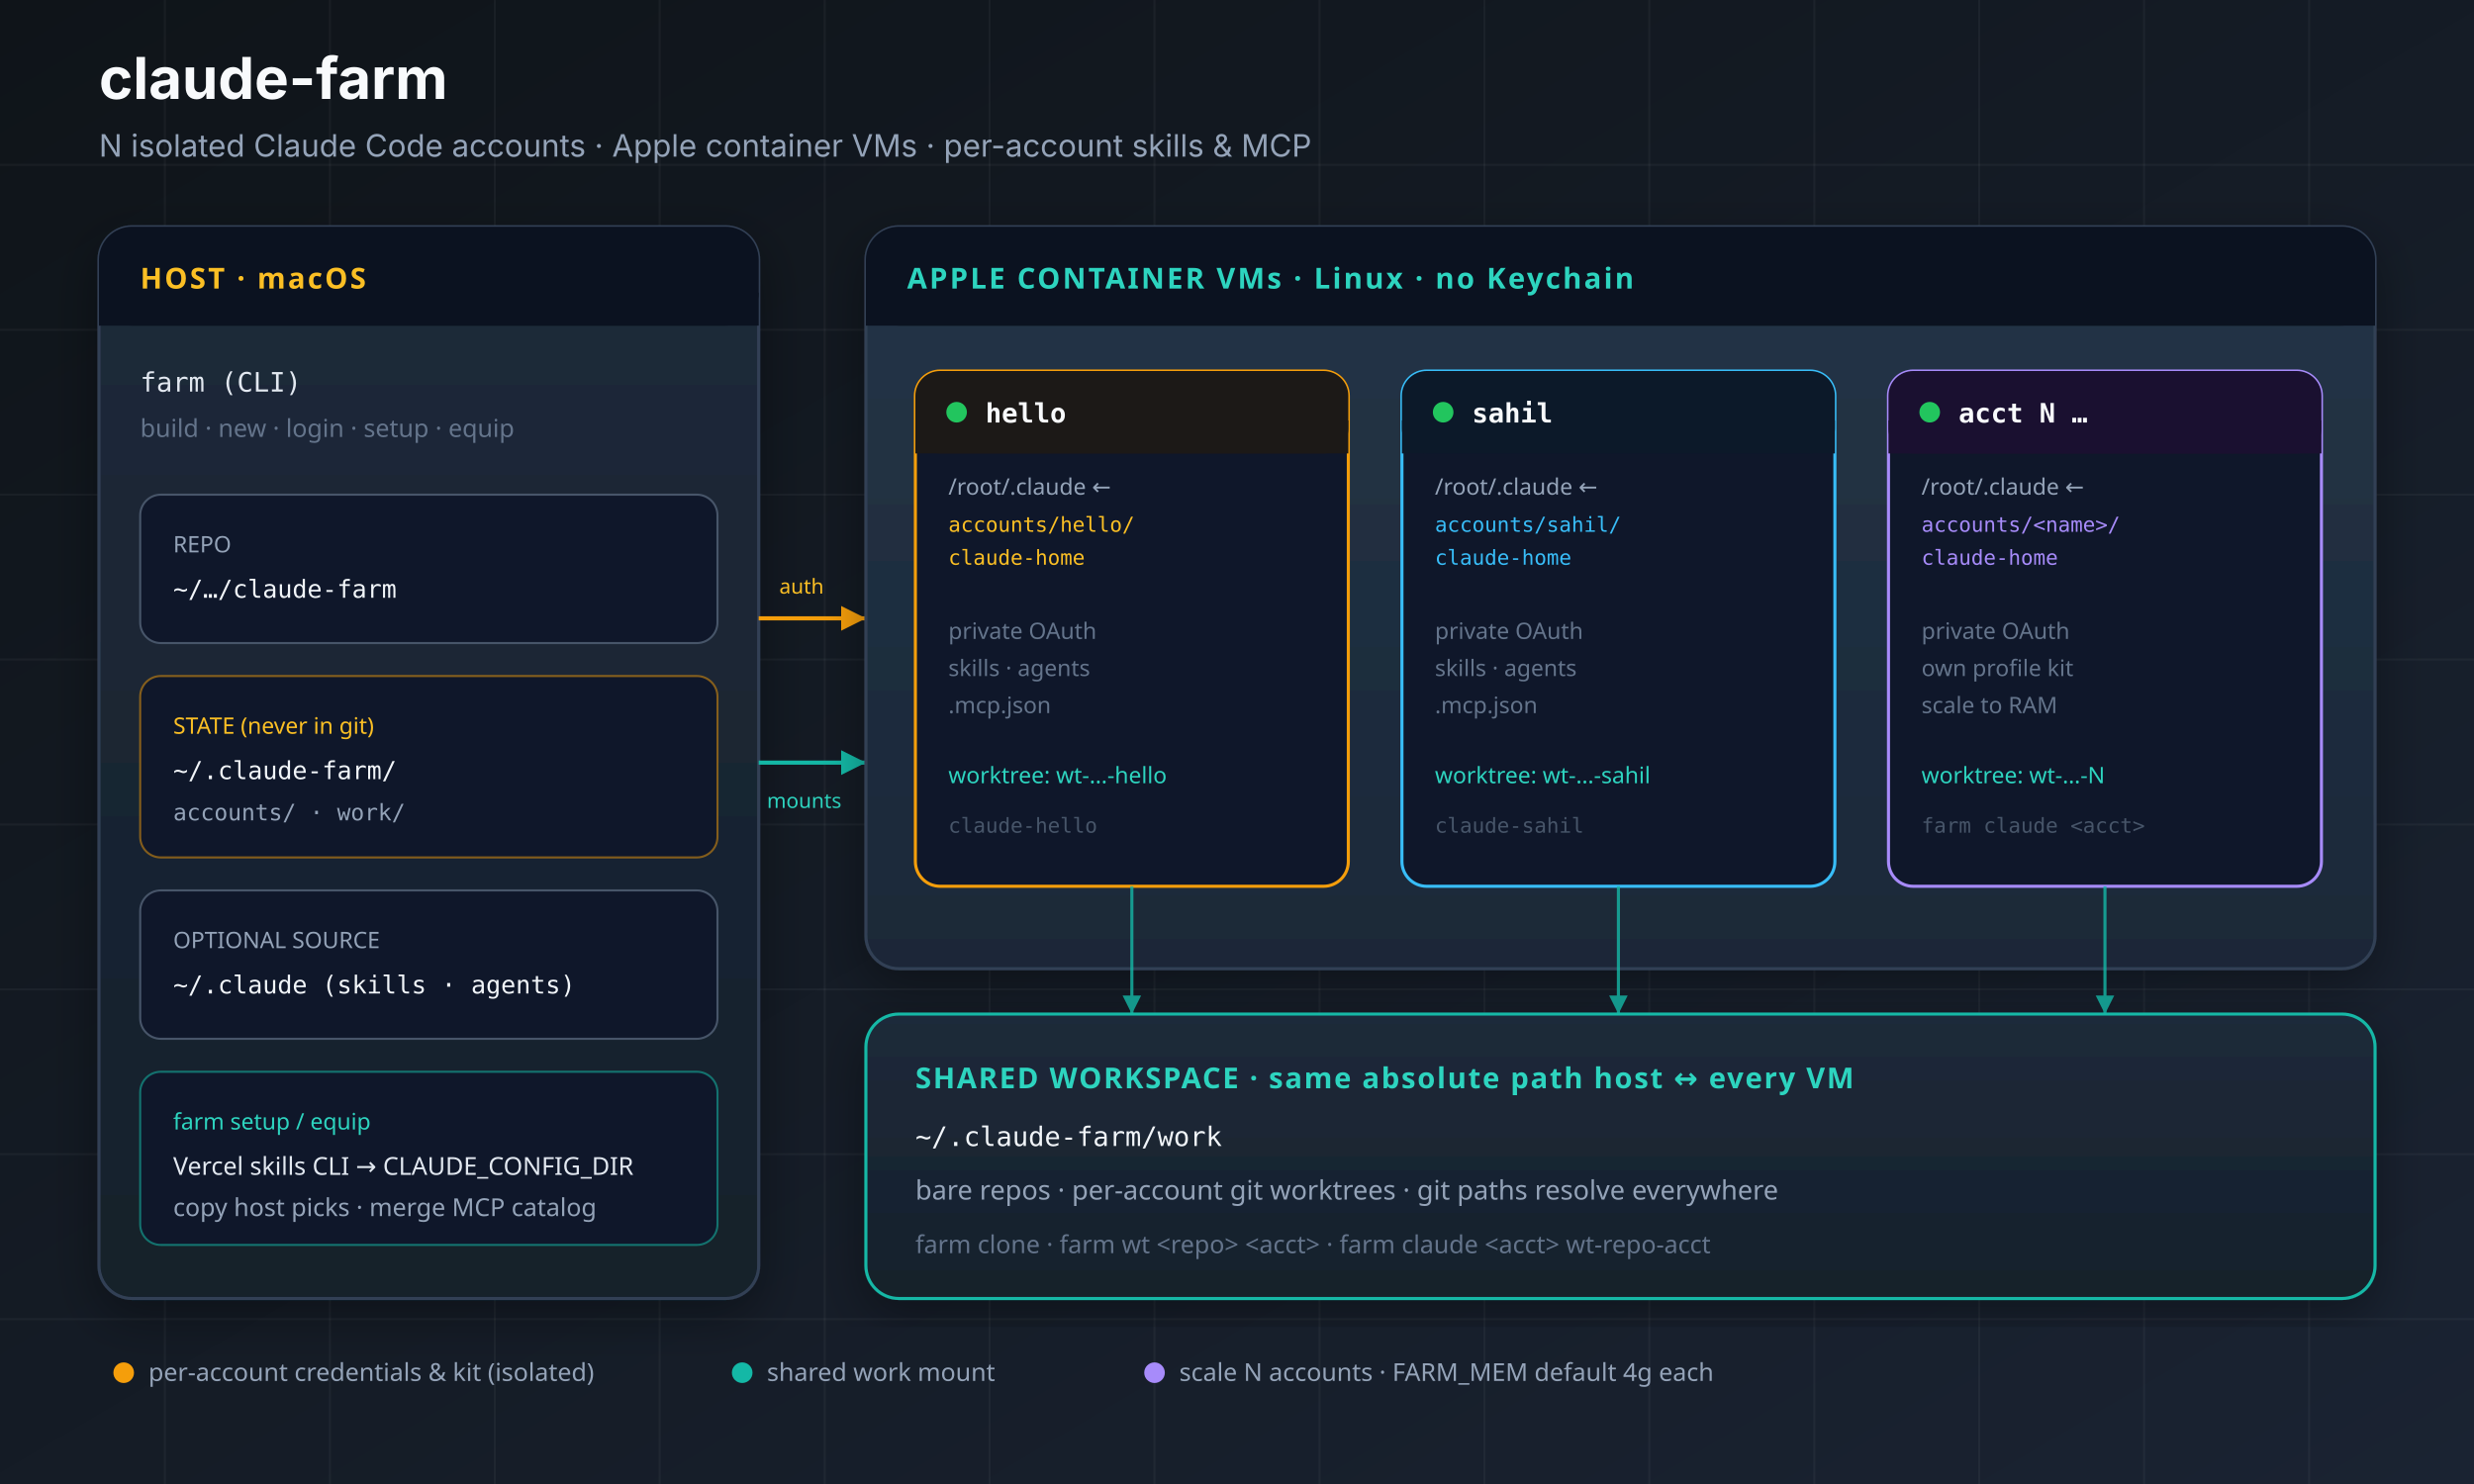
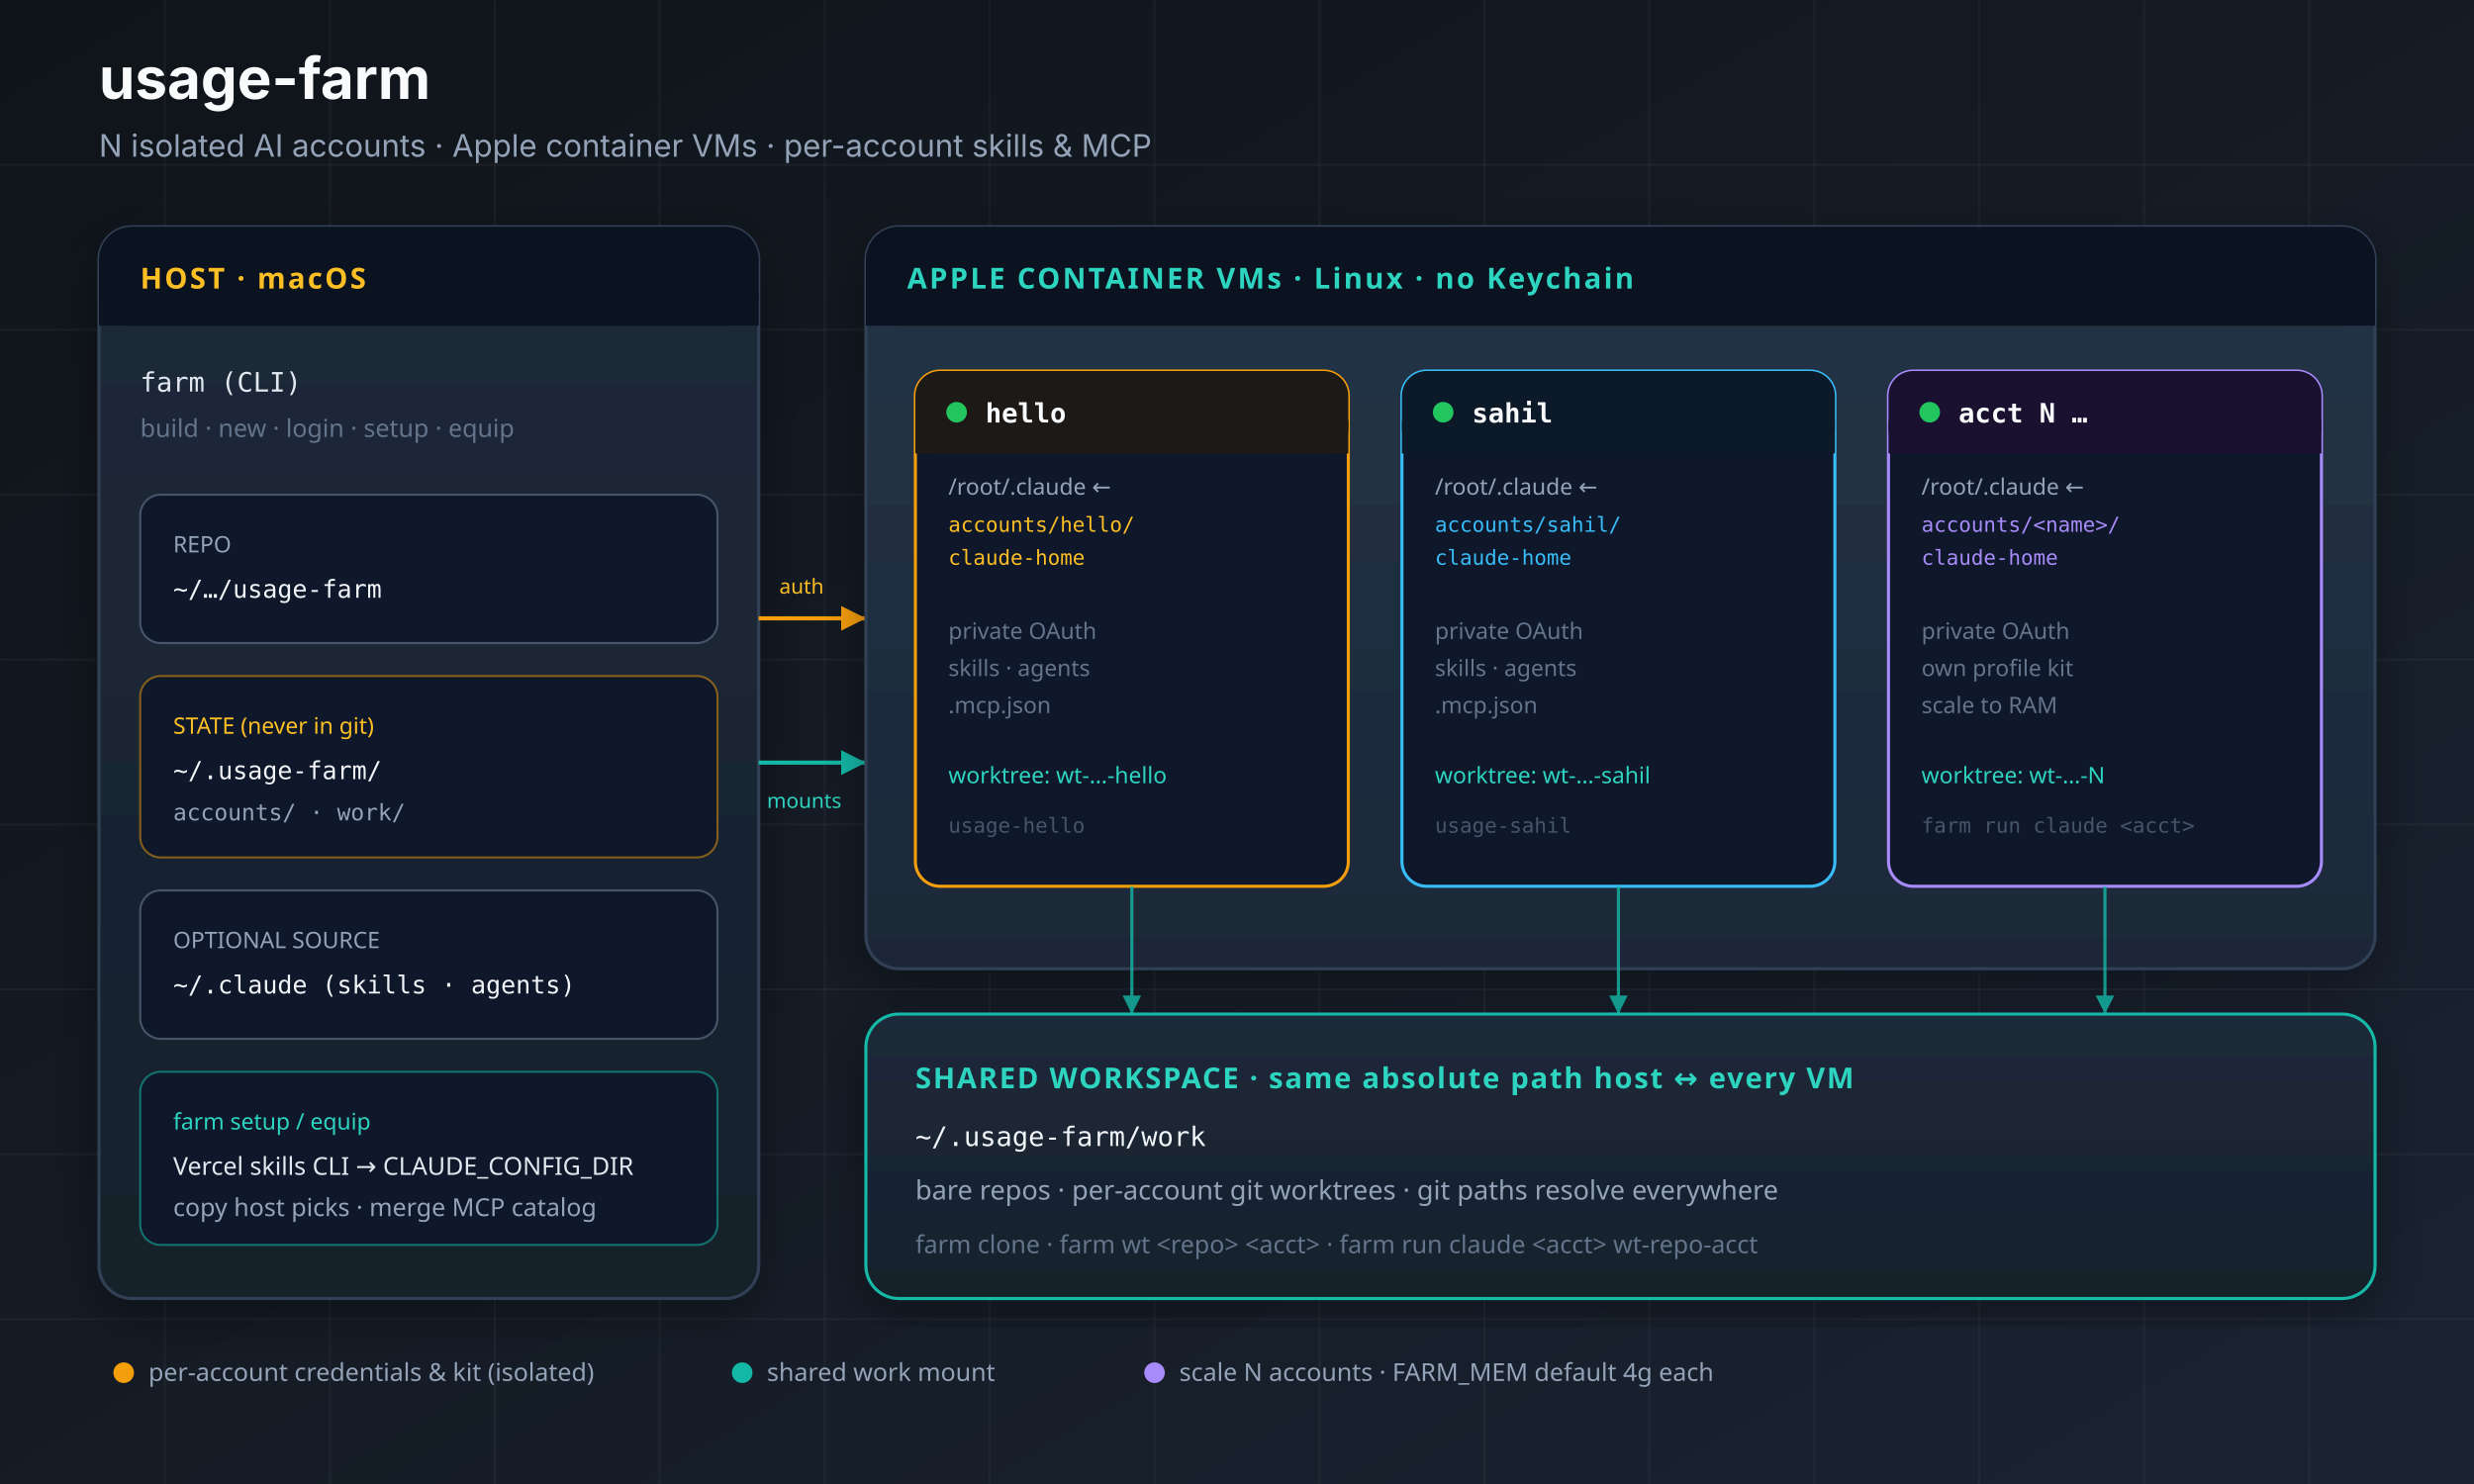
<svg xmlns="http://www.w3.org/2000/svg" viewBox="0 0 1200 720" role="img" aria-labelledby="title desc">
  <defs>
    <linearGradient id="bg" x1="0" y1="0" x2="1" y2="1">
      <stop offset="0%" stop-color="#0f1419" />
      <stop offset="100%" stop-color="#1a2332" />
    </linearGradient>
    <linearGradient id="cardA" x1="0" y1="0" x2="0" y2="1">
      <stop offset="0%" stop-color="#1e2a3a" />
      <stop offset="100%" stop-color="#15202b" />
    </linearGradient>
    <linearGradient id="cardB" x1="0" y1="0" x2="0" y2="1">
      <stop offset="0%" stop-color="#243447" />
      <stop offset="100%" stop-color="#1a2838" />
    </linearGradient>
    <linearGradient id="accent" x1="0" y1="0" x2="1" y2="0">
      <stop offset="0%" stop-color="#f59e0b" />
      <stop offset="100%" stop-color="#fbbf24" />
    </linearGradient>
    <linearGradient id="teal" x1="0" y1="0" x2="1" y2="0">
      <stop offset="0%" stop-color="#14b8a6" />
      <stop offset="100%" stop-color="#2dd4bf" />
    </linearGradient>
    <filter id="soft" x="-10%" y="-10%" width="120%" height="120%">
      <feDropShadow dx="0" dy="8" stdDeviation="12" flood-color="#000" flood-opacity="0.35" />
    </filter>
    <marker id="arrowAmber" markerWidth="8" markerHeight="8" refX="6" refY="3" orient="auto">
      <path d="M0,0 L6,3 L0,6 Z" fill="#f59e0b" />
    </marker>
    <marker id="arrowTeal" markerWidth="8" markerHeight="8" refX="6" refY="3" orient="auto">
      <path d="M0,0 L6,3 L0,6 Z" fill="#14b8a6" />
    </marker>
  </defs>
  <rect width="1200" height="720" fill="url(#bg)" />
  <g stroke="#ffffff" stroke-opacity="0.04" stroke-width="1">
    <path d="M0 80 H1200 M0 160 H1200 M0 240 H1200 M0 320 H1200 M0 400 H1200 M0 480 H1200 M0 560 H1200 M0 640 H1200" />
    <path d="M80 0 V720 M160 0 V720 M240 0 V720 M320 0 V720 M400 0 V720 M480 0 V720 M560 0 V720 M640 0 V720 M720 0 V720 M800 0 V720 M880 0 V720 M960 0 V720 M1040 0 V720 M1120 0 V720" />
  </g>
-   <text x="48" y="48" fill="#f8fafc" font-family="ui-sans-serif, system-ui, -apple-system, Segoe UI, sans-serif" font-size="28" font-weight="700">claude-farm</text>
-   <text x="48" y="76" fill="#94a3b8" font-family="ui-sans-serif, system-ui, -apple-system, Segoe UI, sans-serif" font-size="15">N isolated Claude Code accounts · Apple container VMs · per-account skills &amp; MCP</text>
+   <text x="48" y="48" fill="#f8fafc" font-family="ui-sans-serif, system-ui, -apple-system, Segoe UI, sans-serif" font-size="28" font-weight="700">usage-farm</text>
+   <text x="48" y="76" fill="#94a3b8" font-family="ui-sans-serif, system-ui, -apple-system, Segoe UI, sans-serif" font-size="15">N isolated AI accounts · Apple container VMs · per-account skills &amp; MCP</text>
  <g filter="url(#soft)">
    <rect x="48" y="110" width="320" height="520" rx="16" fill="url(#cardA)" stroke="#334155" stroke-width="1.5" />
  </g>
  <rect x="48" y="110" width="320" height="48" rx="16" fill="#0b1220" />
  <rect x="48" y="142" width="320" height="16" fill="#0b1220" />
  <text x="68" y="140" fill="#fbbf24" font-family="ui-sans-serif, system-ui, sans-serif" font-size="14" font-weight="700" letter-spacing="0.08em">HOST  ·  macOS</text>
  <text x="68" y="190" fill="#e2e8f0" font-family="ui-monospace, SFMono-Regular, Menlo, monospace" font-size="13">farm  (CLI)</text>
  <text x="68" y="212" fill="#64748b" font-family="ui-sans-serif, system-ui, sans-serif" font-size="12">build · new · login · setup · equip</text>
  <rect x="68" y="240" width="280" height="72" rx="10" fill="#0f172a" stroke="#475569" />
  <text x="84" y="268" fill="#94a3b8" font-family="ui-sans-serif, system-ui, sans-serif" font-size="11">REPO</text>
-   <text x="84" y="290" fill="#f1f5f9" font-family="ui-monospace, Menlo, monospace" font-size="12">~/…/claude-farm</text>
+   <text x="84" y="290" fill="#f1f5f9" font-family="ui-monospace, Menlo, monospace" font-size="12">~/…/usage-farm</text>
  <rect x="68" y="328" width="280" height="88" rx="10" fill="#0f172a" stroke="#f59e0b" stroke-opacity="0.5" />
  <text x="84" y="356" fill="#fbbf24" font-family="ui-sans-serif, system-ui, sans-serif" font-size="11">STATE  (never in git)</text>
-   <text x="84" y="378" fill="#f1f5f9" font-family="ui-monospace, Menlo, monospace" font-size="12">~/.claude-farm/</text>
+   <text x="84" y="378" fill="#f1f5f9" font-family="ui-monospace, Menlo, monospace" font-size="12">~/.usage-farm/</text>
  <text x="84" y="398" fill="#94a3b8" font-family="ui-monospace, Menlo, monospace" font-size="11">accounts/ · work/</text>
  <rect x="68" y="432" width="280" height="72" rx="10" fill="#0f172a" stroke="#475569" />
  <text x="84" y="460" fill="#94a3b8" font-family="ui-sans-serif, system-ui, sans-serif" font-size="11">OPTIONAL SOURCE</text>
  <text x="84" y="482" fill="#f1f5f9" font-family="ui-monospace, Menlo, monospace" font-size="12">~/.claude  (skills · agents)</text>
  <rect x="68" y="520" width="280" height="84" rx="10" fill="#0f172a" stroke="#14b8a6" stroke-opacity="0.55" />
  <text x="84" y="548" fill="#2dd4bf" font-family="ui-sans-serif, system-ui, sans-serif" font-size="11">farm setup / equip</text>
  <text x="84" y="570" fill="#e2e8f0" font-family="ui-sans-serif, system-ui, sans-serif" font-size="12">Vercel skills CLI → CLAUDE_CONFIG_DIR</text>
  <text x="84" y="590" fill="#94a3b8" font-family="ui-sans-serif, system-ui, sans-serif" font-size="12">copy host picks · merge MCP catalog</text>
  <path d="M368 300 H420" stroke="#f59e0b" stroke-width="2" fill="none" marker-end="url(#arrowAmber)" />
  <path d="M368 370 H420" stroke="#14b8a6" stroke-width="2" fill="none" marker-end="url(#arrowTeal)" />
  <text x="378" y="288" fill="#fbbf24" font-family="ui-sans-serif, system-ui, sans-serif" font-size="10">auth</text>
  <text x="372" y="392" fill="#2dd4bf" font-family="ui-sans-serif, system-ui, sans-serif" font-size="10">mounts</text>
  <g filter="url(#soft)">
    <rect x="420" y="110" width="732" height="360" rx="16" fill="url(#cardB)" stroke="#334155" stroke-width="1.5" />
  </g>
  <rect x="420" y="110" width="732" height="48" rx="16" fill="#0b1220" />
  <rect x="420" y="142" width="732" height="16" fill="#0b1220" />
  <text x="440" y="140" fill="#2dd4bf" font-family="ui-sans-serif, system-ui, sans-serif" font-size="14" font-weight="700" letter-spacing="0.08em">APPLE CONTAINER VMs  ·  Linux  ·  no Keychain</text>
  <rect x="444" y="180" width="210" height="250" rx="12" fill="#0f172a" stroke="#f59e0b" stroke-width="1.5" />
  <rect x="444" y="180" width="210" height="40" rx="12" fill="#1c1917" />
  <rect x="444" y="204" width="210" height="16" fill="#1c1917" />
  <circle cx="464" cy="200" r="5" fill="#22c55e" />
  <text x="478" y="205" fill="#f8fafc" font-family="ui-monospace, Menlo, monospace" font-size="13" font-weight="700">hello</text>
  <text x="460" y="240" fill="#94a3b8" font-family="ui-sans-serif, system-ui, sans-serif" font-size="11">/root/.claude ←</text>
  <text x="460" y="258" fill="#fbbf24" font-family="ui-monospace, Menlo, monospace" font-size="10">accounts/hello/</text>
  <text x="460" y="274" fill="#fbbf24" font-family="ui-monospace, Menlo, monospace" font-size="10">claude-home</text>
  <text x="460" y="310" fill="#64748b" font-family="ui-sans-serif, system-ui, sans-serif" font-size="11">private OAuth</text>
  <text x="460" y="328" fill="#64748b" font-family="ui-sans-serif, system-ui, sans-serif" font-size="11">skills · agents</text>
  <text x="460" y="346" fill="#64748b" font-family="ui-sans-serif, system-ui, sans-serif" font-size="11">.mcp.json</text>
  <text x="460" y="380" fill="#2dd4bf" font-family="ui-sans-serif, system-ui, sans-serif" font-size="11">worktree: wt-…-hello</text>
-   <text x="460" y="404" fill="#475569" font-family="ui-monospace, Menlo, monospace" font-size="10">claude-hello</text>
+   <text x="460" y="404" fill="#475569" font-family="ui-monospace, Menlo, monospace" font-size="10">usage-hello</text>
  <rect x="680" y="180" width="210" height="250" rx="12" fill="#0f172a" stroke="#38bdf8" stroke-width="1.5" />
  <rect x="680" y="180" width="210" height="40" rx="12" fill="#0c1929" />
  <rect x="680" y="204" width="210" height="16" fill="#0c1929" />
  <circle cx="700" cy="200" r="5" fill="#22c55e" />
  <text x="714" y="205" fill="#f8fafc" font-family="ui-monospace, Menlo, monospace" font-size="13" font-weight="700">sahil</text>
  <text x="696" y="240" fill="#94a3b8" font-family="ui-sans-serif, system-ui, sans-serif" font-size="11">/root/.claude ←</text>
  <text x="696" y="258" fill="#38bdf8" font-family="ui-monospace, Menlo, monospace" font-size="10">accounts/sahil/</text>
  <text x="696" y="274" fill="#38bdf8" font-family="ui-monospace, Menlo, monospace" font-size="10">claude-home</text>
  <text x="696" y="310" fill="#64748b" font-family="ui-sans-serif, system-ui, sans-serif" font-size="11">private OAuth</text>
  <text x="696" y="328" fill="#64748b" font-family="ui-sans-serif, system-ui, sans-serif" font-size="11">skills · agents</text>
  <text x="696" y="346" fill="#64748b" font-family="ui-sans-serif, system-ui, sans-serif" font-size="11">.mcp.json</text>
  <text x="696" y="380" fill="#2dd4bf" font-family="ui-sans-serif, system-ui, sans-serif" font-size="11">worktree: wt-…-sahil</text>
-   <text x="696" y="404" fill="#475569" font-family="ui-monospace, Menlo, monospace" font-size="10">claude-sahil</text>
+   <text x="696" y="404" fill="#475569" font-family="ui-monospace, Menlo, monospace" font-size="10">usage-sahil</text>
  <rect x="916" y="180" width="210" height="250" rx="12" fill="#0f172a" stroke="#a78bfa" stroke-width="1.5" />
  <rect x="916" y="180" width="210" height="40" rx="12" fill="#1a1030" />
  <rect x="916" y="204" width="210" height="16" fill="#1a1030" />
  <circle cx="936" cy="200" r="5" fill="#22c55e" />
  <text x="950" y="205" fill="#f8fafc" font-family="ui-monospace, Menlo, monospace" font-size="13" font-weight="700">acct N …</text>
  <text x="932" y="240" fill="#94a3b8" font-family="ui-sans-serif, system-ui, sans-serif" font-size="11">/root/.claude ←</text>
  <text x="932" y="258" fill="#a78bfa" font-family="ui-monospace, Menlo, monospace" font-size="10">accounts/&lt;name&gt;/</text>
  <text x="932" y="274" fill="#a78bfa" font-family="ui-monospace, Menlo, monospace" font-size="10">claude-home</text>
  <text x="932" y="310" fill="#64748b" font-family="ui-sans-serif, system-ui, sans-serif" font-size="11">private OAuth</text>
  <text x="932" y="328" fill="#64748b" font-family="ui-sans-serif, system-ui, sans-serif" font-size="11">own profile kit</text>
  <text x="932" y="346" fill="#64748b" font-family="ui-sans-serif, system-ui, sans-serif" font-size="11">scale to RAM</text>
  <text x="932" y="380" fill="#2dd4bf" font-family="ui-sans-serif, system-ui, sans-serif" font-size="11">worktree: wt-…-N</text>
-   <text x="932" y="404" fill="#475569" font-family="ui-monospace, Menlo, monospace" font-size="10">farm claude &lt;acct&gt;</text>
+   <text x="932" y="404" fill="#475569" font-family="ui-monospace, Menlo, monospace" font-size="10">farm run claude &lt;acct&gt;</text>
  <g filter="url(#soft)">
    <rect x="420" y="492" width="732" height="138" rx="16" fill="url(#cardA)" stroke="#14b8a6" stroke-width="1.5" />
  </g>
  <text x="444" y="528" fill="#2dd4bf" font-family="ui-sans-serif, system-ui, sans-serif" font-size="14" font-weight="700" letter-spacing="0.06em">SHARED WORKSPACE  ·  same absolute path host ↔ every VM</text>
-   <text x="444" y="556" fill="#f1f5f9" font-family="ui-monospace, Menlo, monospace" font-size="13">~/.claude-farm/work</text>
+   <text x="444" y="556" fill="#f1f5f9" font-family="ui-monospace, Menlo, monospace" font-size="13">~/.usage-farm/work</text>
  <text x="444" y="582" fill="#94a3b8" font-family="ui-sans-serif, system-ui, sans-serif" font-size="13">bare repos · per-account git worktrees · git paths resolve everywhere</text>
-   <text x="444" y="608" fill="#64748b" font-family="ui-sans-serif, system-ui, sans-serif" font-size="12">farm clone · farm wt &lt;repo&gt; &lt;acct&gt; · farm claude &lt;acct&gt; wt-repo-acct</text>
+   <text x="444" y="608" fill="#64748b" font-family="ui-sans-serif, system-ui, sans-serif" font-size="12">farm clone · farm wt &lt;repo&gt; &lt;acct&gt; · farm run claude &lt;acct&gt; wt-repo-acct</text>
  <path d="M549 430 V492" stroke="#14b8a6" stroke-width="1.5" fill="none" marker-end="url(#arrowTeal)" opacity="0.8" />
  <path d="M785 430 V492" stroke="#14b8a6" stroke-width="1.5" fill="none" marker-end="url(#arrowTeal)" opacity="0.8" />
  <path d="M1021 430 V492" stroke="#14b8a6" stroke-width="1.5" fill="none" marker-end="url(#arrowTeal)" opacity="0.8" />
  <circle cx="60" cy="666" r="5" fill="#f59e0b" />
  <text x="72" y="670" fill="#94a3b8" font-family="ui-sans-serif, system-ui, sans-serif" font-size="12">per-account credentials &amp; kit (isolated)</text>
  <circle cx="360" cy="666" r="5" fill="#14b8a6" />
  <text x="372" y="670" fill="#94a3b8" font-family="ui-sans-serif, system-ui, sans-serif" font-size="12">shared work mount</text>
  <circle cx="560" cy="666" r="5" fill="#a78bfa" />
  <text x="572" y="670" fill="#94a3b8" font-family="ui-sans-serif, system-ui, sans-serif" font-size="12">scale N accounts · FARM_MEM default 4g each</text>
</svg>
